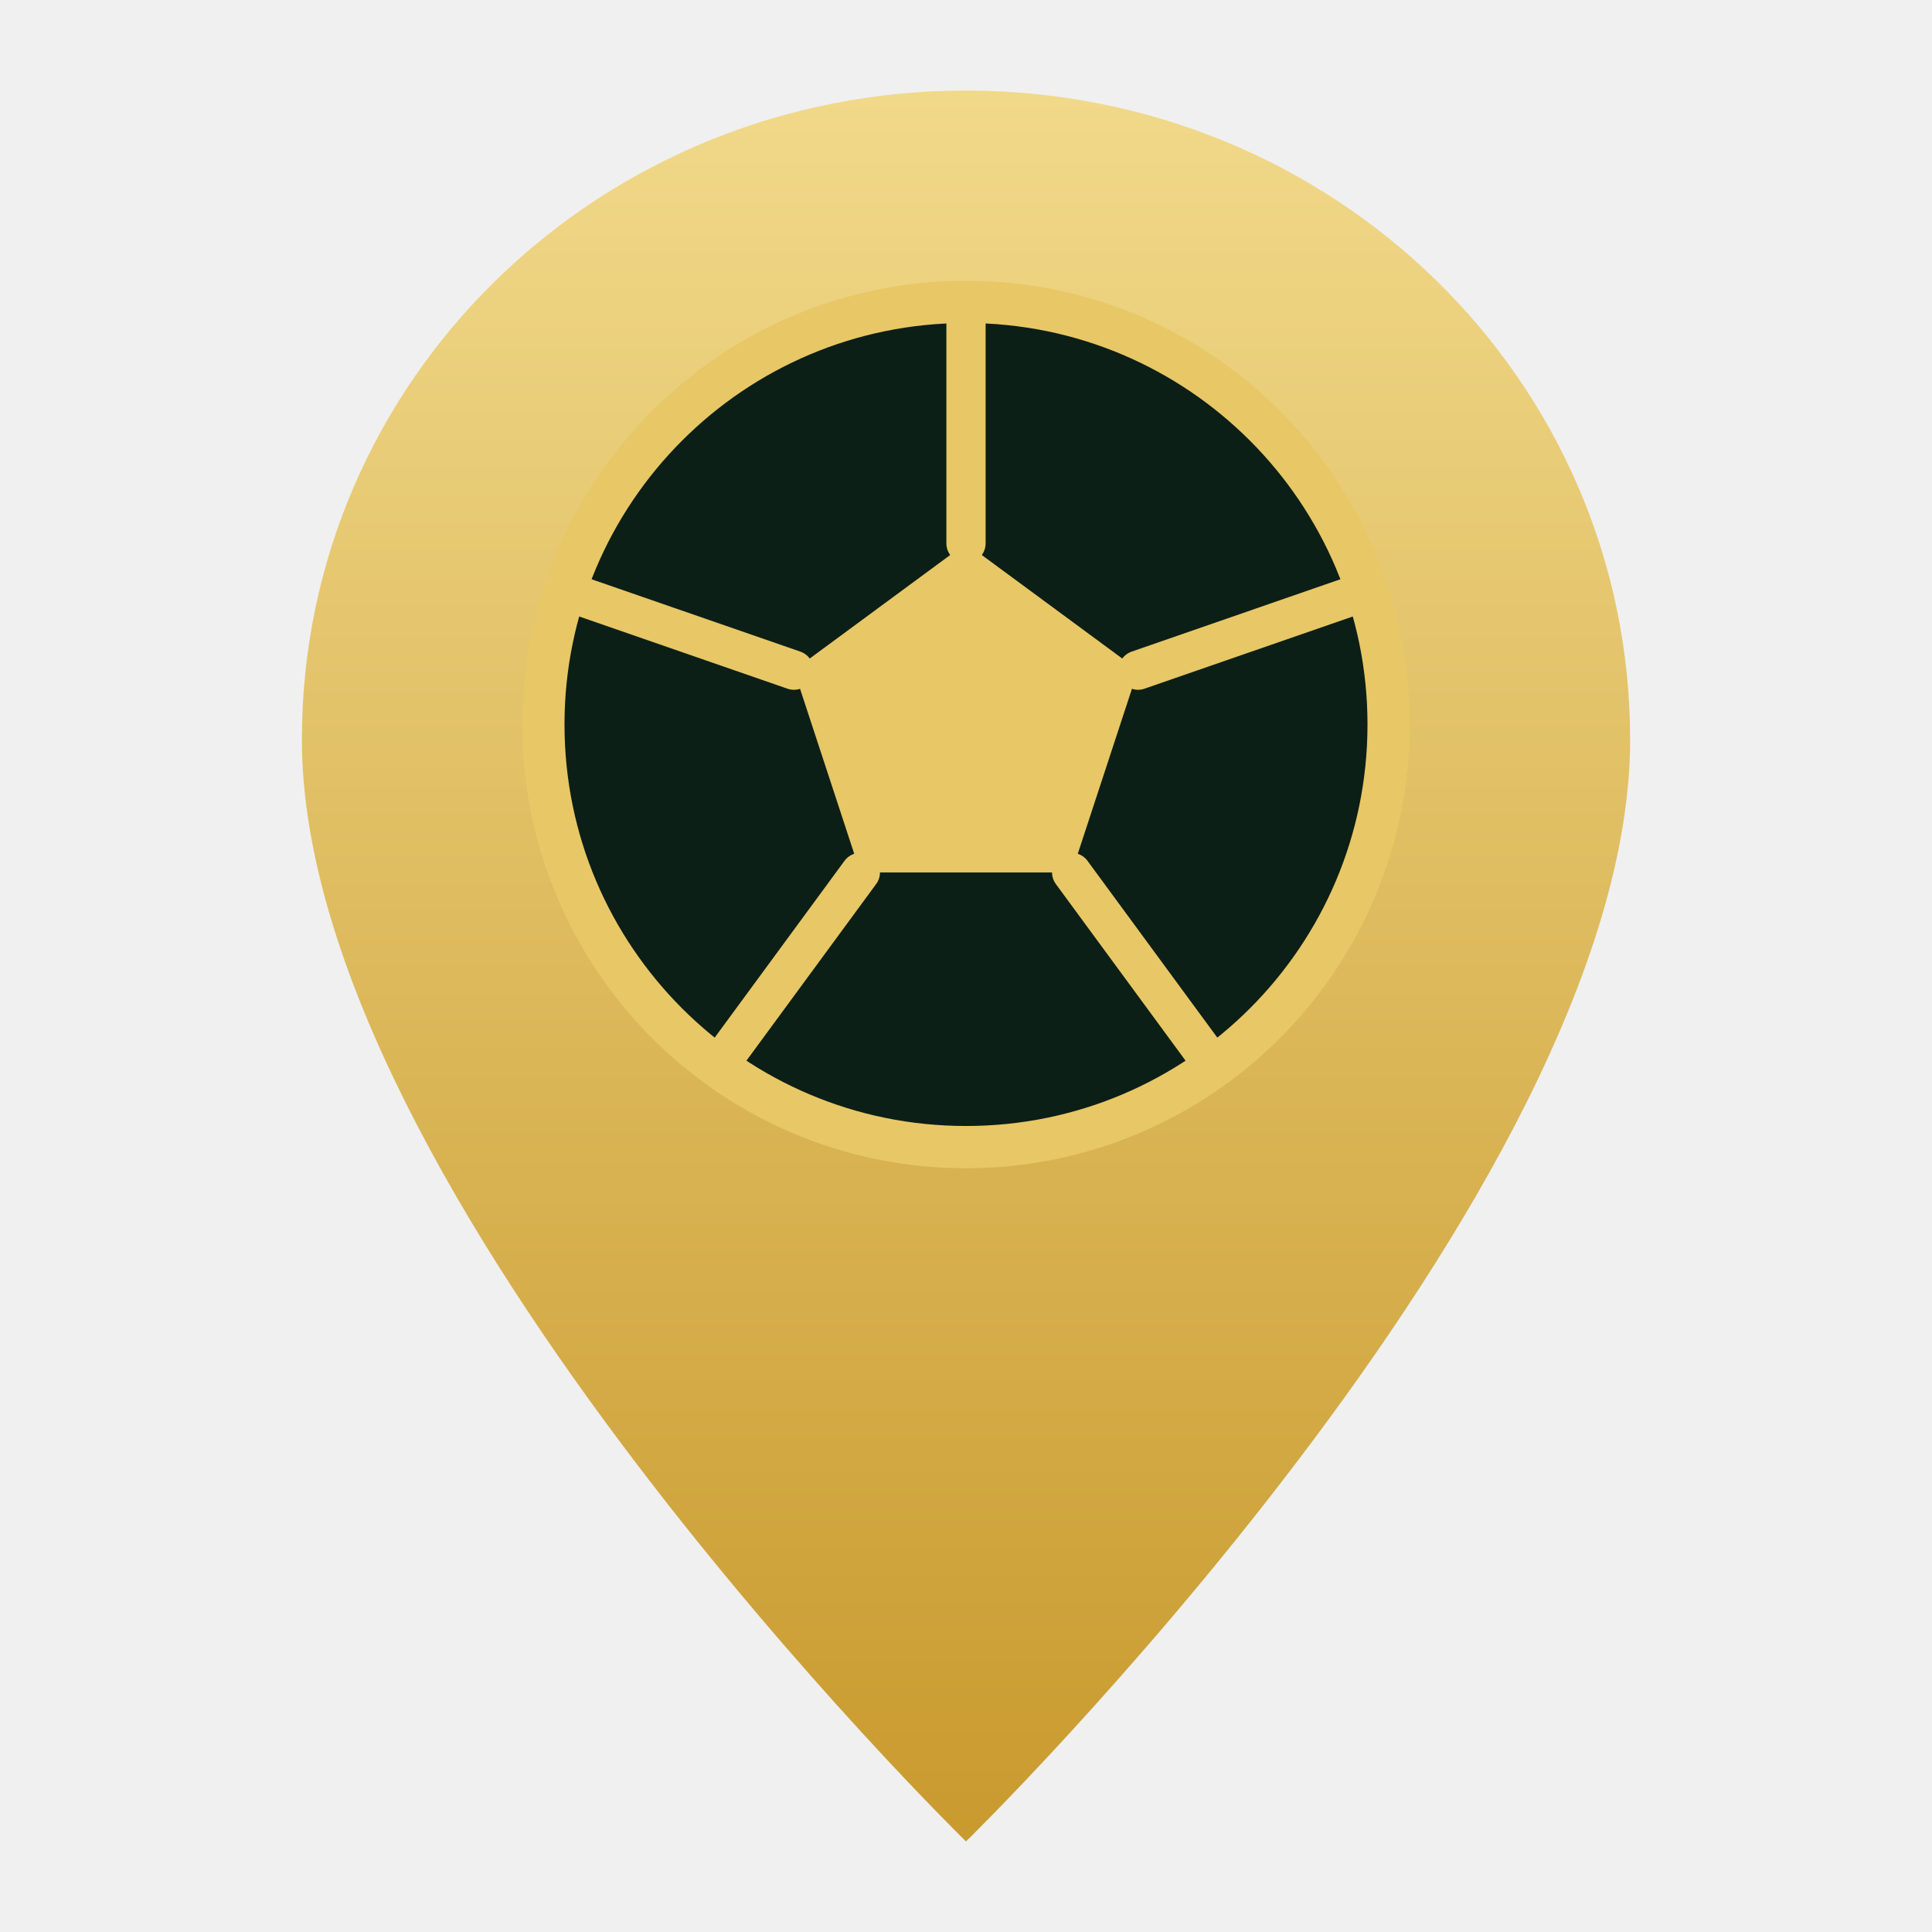
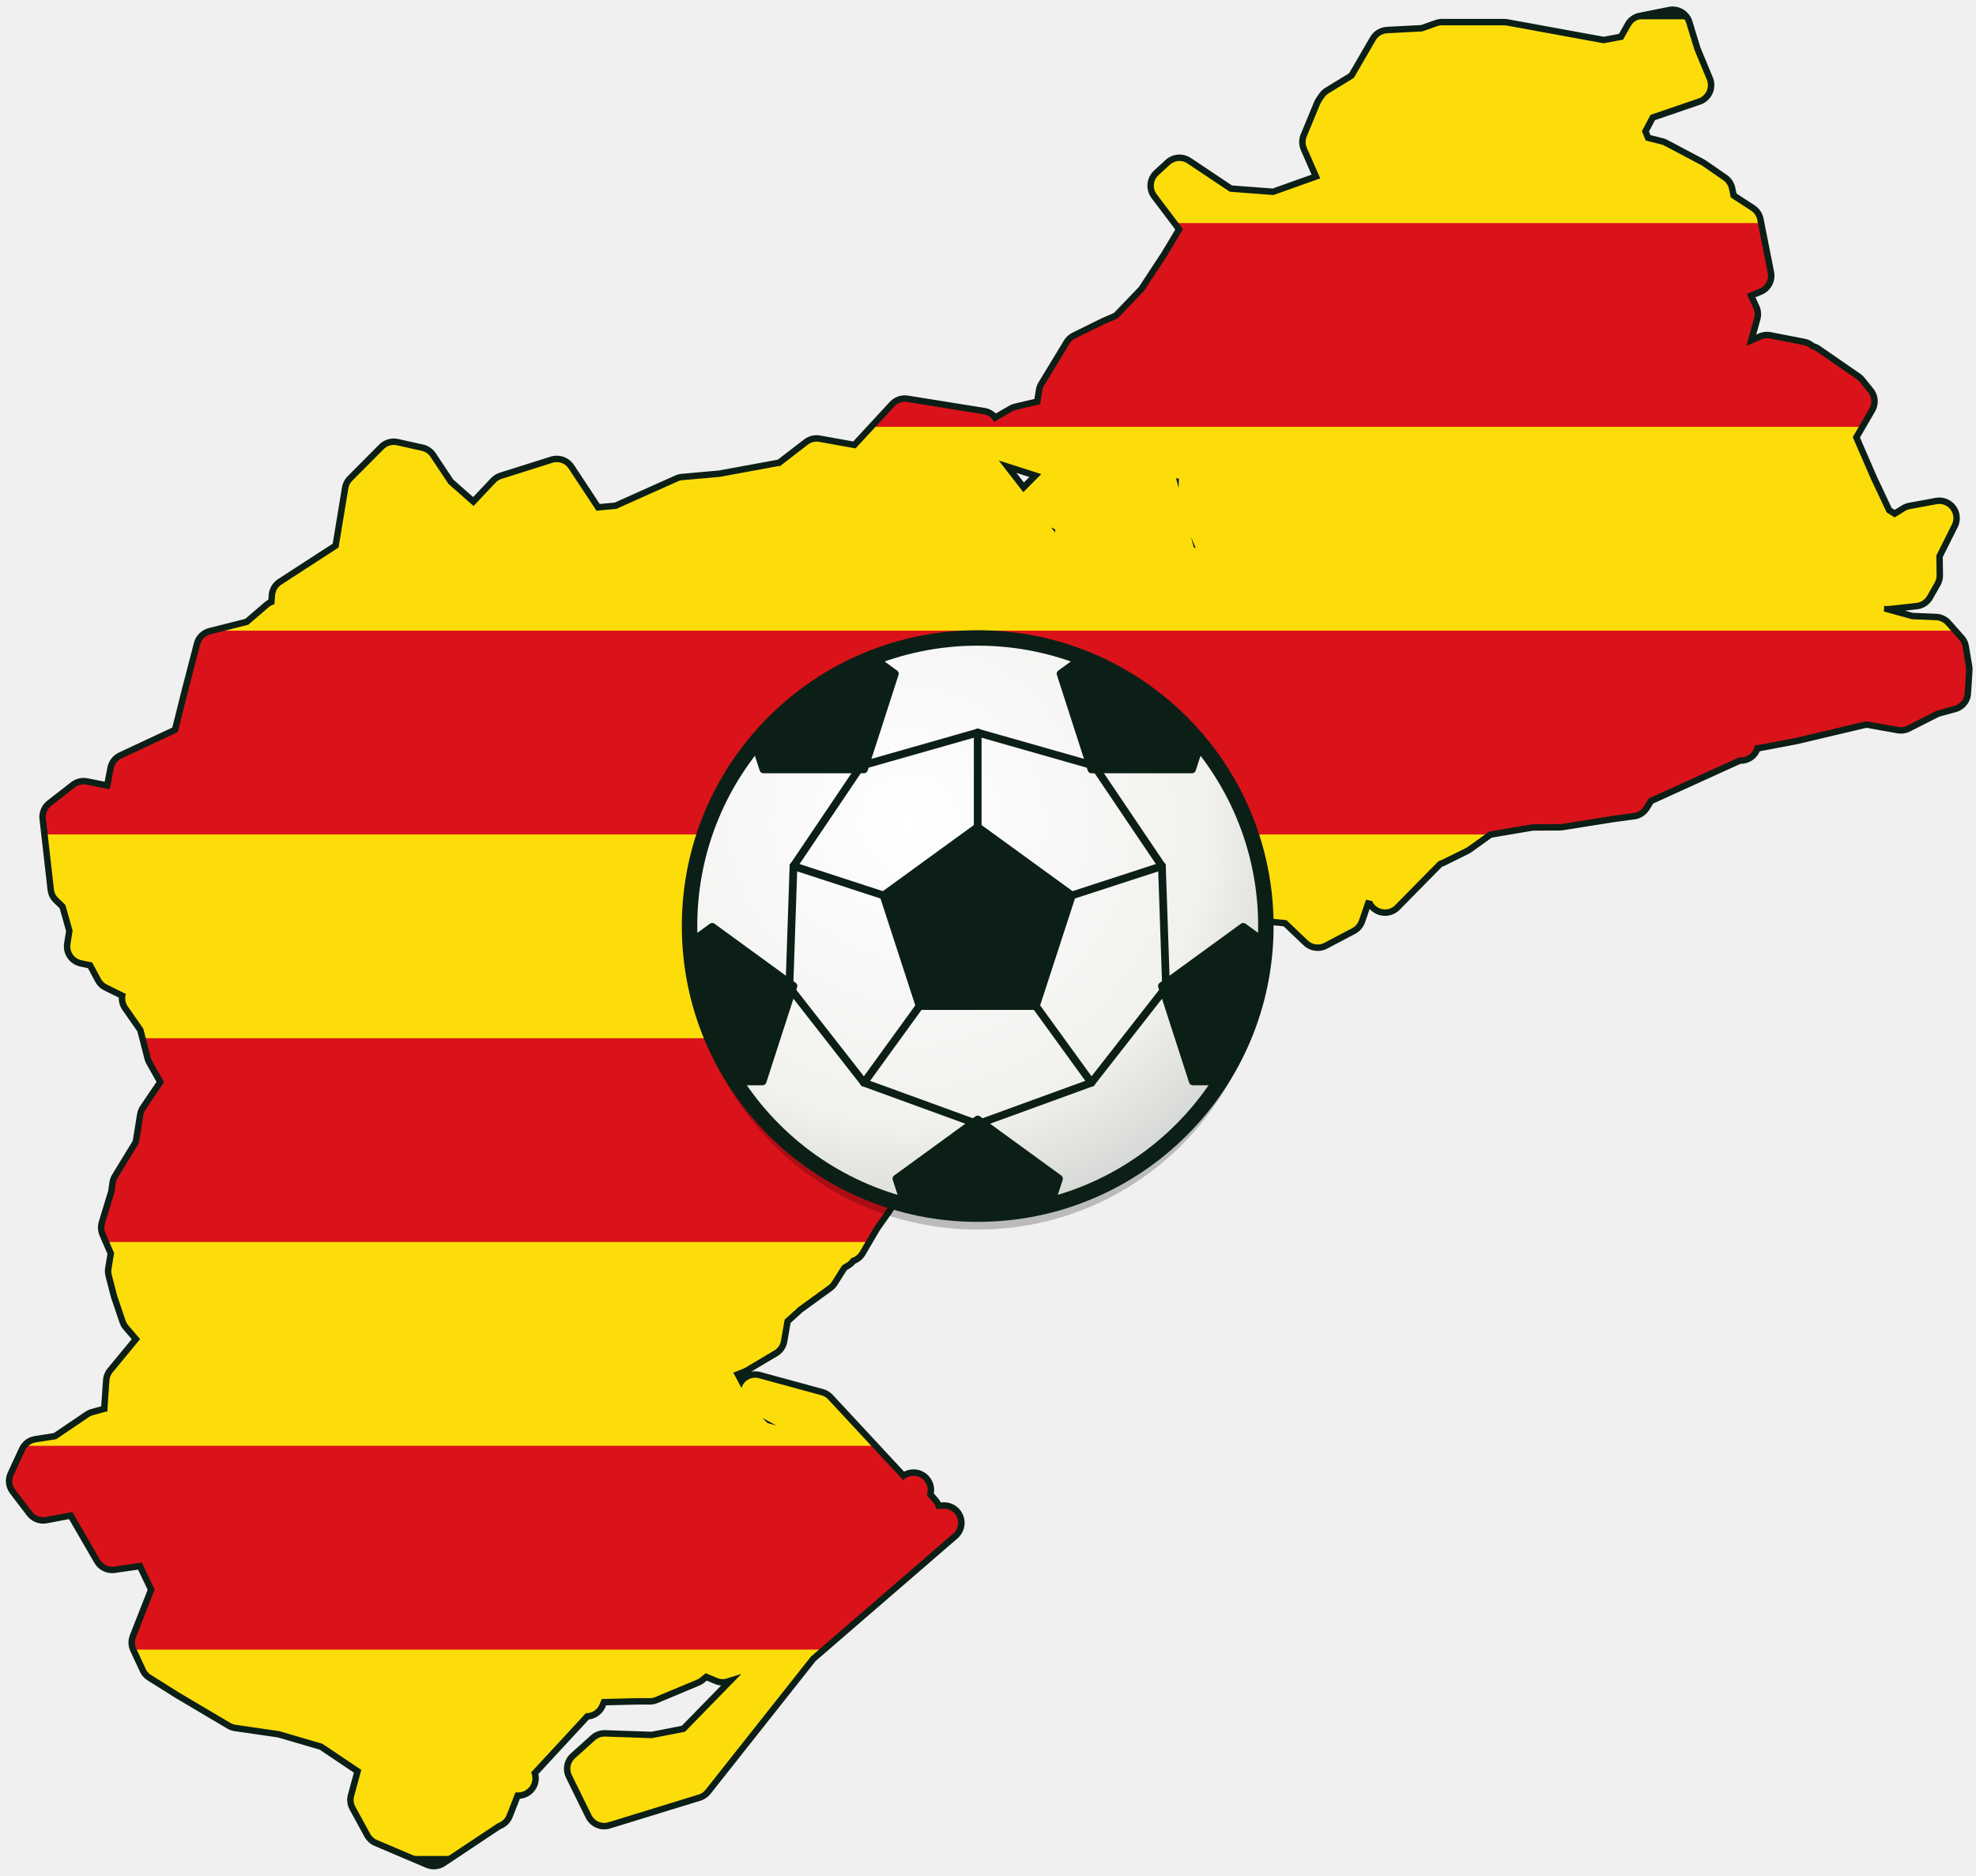
- <svg xmlns="http://www.w3.org/2000/svg" viewBox="0 0 64 64" role="img" aria-label="Futbol Tarragona">
+ <svg xmlns="http://www.w3.org/2000/svg" viewBox="18 12 768 729" role="img" aria-label="Futbol Tarragona">
  <defs>
-     <linearGradient id="g" x1="0" y1="0" x2="0" y2="1">
-       <stop offset="0" stop-color="#f1d98a" />
-       <stop offset="1" stop-color="#c99a2e" />
-     </linearGradient>
+     <mask id="prov" maskUnits="userSpaceOnUse" x="0" y="0" width="900" height="800">
+       <path d="M669.67,220.1 L656.23,211.12 L664.32,204.97 L663.18,188.01 L708.57,170.93 L717.93,151.54 L704.75,148.98 L688.39,156.19 L694.48,134.1 L689.44,123.34 L699.67,119.18 L695.58,98.5 L685.79,92.14 L679.35,101.01 L653.57,118.8 L635.31,117.27 L621.17,122.48 L611.17,110.43 L600.93,123.56 L585.68,137.68 L576.84,153.31 L564.79,161.22 L555.77,187.41 L536.61,196.79 L522.51,202.78 L512.07,207.03 L497.44,200.43 L481.8,194.87 L481.39,207.48 L492.84,235.12 L510.65,239.41 L518.78,242.85 L525.81,256.63 L539.65,262.3 L558.53,267.73 L565.89,272.2 L580.12,277.26 L579.83,263.18 L590.76,256.09 L599.93,253.73 L609.36,262.0 L620.6,268.78 L624.31,263.03 L625.44,256.65 L621.16,255.95 L621.15,252.92 L626.19,250.82 L635.97,249.18 L657.97,250.37 L669.09,243.56 L652.77,232.69 L668.21,222.42 L669.67,220.1Z M355.58,453.07 L375.12,456.74 L389.57,438.81 L407.88,420.67 L411.05,421.15 L412.51,420.99 L440.96,385.61 L460.57,377.82 L467.41,374.12 L471.42,370.49 L480.3,368.88 L484.77,368.65 L492.41,369.24 L495.62,340.02 L504.67,341.9 L511.35,332.39 L514.51,324.8 L537.43,339.92 L535.19,326.0 L531.75,319.76 L535.03,322.95 L539.72,320.95 L520.89,298.0 L533.55,286.18 L538.05,268.48 L521.07,246.38 L517.71,239.16 L501.55,239.77 L477.28,228.67 L469.52,198.32 L461.74,193.16 L453.07,191.55 L447.86,177.53 L435.71,191.06 L419.24,207.59 L433.81,214.4 L432.73,235.74 L414.73,249.31 L407.27,268.18 L385.84,282.54 L392.16,291.36 L397.69,298.12 L391.03,321.56 L379.11,337.35 L362.38,330.6 L364.72,336.52 L377.07,350.01 L382.2,362.14 L375.6,356.12 L373.06,364.36 L373.06,372.11 L364.84,376.61 L344.03,386.78 L337.98,401.79 L334.17,417.02 L342.2,431.77 L357.24,451.56 L355.58,453.07Z M282.07,601.14 L322.52,609.03 L348.1,616.98 L376.5,599.65 L372.26,594.82 L373.06,591.21 L368.44,594.84 L335.82,559.72 L311.5,553.09 L313.59,556.55 L336.78,569.16 L334.21,569.16 L326.75,573.81 L315.22,570.62 L313.87,570.57 L305.73,562.38 L295.56,543.38 L299.13,541.27 L304.98,538.91 L316.11,532.28 L317.87,522.19 L324.89,515.85 L336.69,507.28 L341.29,499.98 L344.26,498.13 L347.55,493.0 L347.44,495.79 L353.2,485.96 L358.26,478.78 L361.19,473.23 L363.04,469.77 L367.03,465.6 L372.38,459.43 L358.66,452.76 L294.49,450.84 L285.99,453.33 L276.03,450.3 L248.08,459.46 L237.64,453.06 L236.27,437.43 L230.66,426.39 L231.88,415.78 L223.55,403.3 L212.34,411.79 L196.66,416.51 L191.56,423.94 L177.32,426.5 L164.93,437.49 L142.6,444.04 L136.03,450.05 L127.51,451.32 L126.81,461.74 L123.64,474.89 L125.43,489.88 L108.87,511.84 L97.58,520.2 L77.25,535.4 L66.01,549.04 L65.27,559.85 L78.89,570.29 L86.75,580.45 L106.76,574.51 L139.24,578.9 L170.87,589.34 L192.51,589.6 L202.14,585.29 L212.04,583.08 L224.57,580.59 L253.61,611.29 L282.07,601.14Z M690.29,272.39 L699.98,296.29 L714.84,293.48 L743.18,286.77 L756.8,289.19 L768.76,283.13 L776.1,281.11 L776.66,272.18 L775.35,264.4 L770.21,258.6 L760.22,258.19 L744.39,253.81 L745.37,239.4 L751.45,242.11 L762.22,240.92 L765.18,235.72 L765.06,226.7 L771.71,213.41 L761.31,215.33 L754.39,219.63 L747.0,215.02 L740.14,200.46 L731.95,181.57 L739.81,168.02 L736.43,163.85 L720.84,153.09 L704.42,169.22 L652.53,193.8 L663.43,207.52 L650.59,215.94 L669.67,220.1 L652.58,230.45 L668.97,240.9 L659.21,247.5 L650.66,263.66 L653.5,271.34 L669.99,276.27 L690.29,272.39Z M611.17,110.43 L621.17,122.48 L635.31,117.27 L653.57,118.8 L679.35,101.01 L685.79,92.14 L684.61,86.57 L676.55,81.0 L662.33,73.48 L653.57,71.28 L650.1,62.65 L655.66,52.17 L676.3,45.1 L671.38,33.23 L668.1,22.52 L656.6,24.81 L652.38,32.34 L641.28,34.42 L602.7,27.36 L578.45,27.34 L571.85,29.67 L557.43,30.42 L548.26,46.24 L537.29,52.95 L536.15,54.62 L530.94,67.22 L538.53,84.55 L513.71,93.39 L494.13,91.91 L476.41,80.08 L471.95,84.19 L484.4,100.69 L478.82,110.09 L476.01,114.72 L466.93,128.56 L455.62,140.35 L449.56,142.99 L438.36,148.5 L428.5,164.75 L427.12,173.66 L414.2,176.68 L401.81,183.83 L429.38,192.67 L447.06,175.3 L450.33,193.4 L457.39,190.05 L480.23,193.04 L487.67,198.2 L500.0,204.1 L521.3,204.48 L535.13,199.15 L547.49,191.72 L562.56,167.98 L570.3,153.8 L579.6,140.6 L596.62,125.75 L609.59,114.31 L611.17,110.43Z M88.23,581.02 L79.53,573.16 L77.06,561.55 L55.61,567.46 L41.92,576.73 L32.72,578.17 L28.29,587.76 L34.81,596.31 L48.91,593.64 L61.59,615.55 L76.33,613.44 L84.11,629.71 L75.93,650.54 L79.64,658.49 L90.72,665.44 L110.36,677.07 L127.69,679.59 L145.66,684.84 L164.77,697.68 L160.94,711.71 L166.69,722.23 L186.62,730.7 L208.73,715.98 L209.79,715.53 L214.55,703.41 L219.42,703.29 L217.75,700.14 L242.18,673.71 L240.72,671.99 L243.45,672.72 L245.43,671.51 L245.12,668.17 L245.93,672.49 L248.17,667.08 L265.66,666.65 L270.55,666.66 L286.68,659.91 L291.4,656.12 L298.88,659.25 L305.94,657.02 L313.26,657.46 L318.09,658.39 L286.98,690.27 L271.84,693.23 L252.97,692.59 L245.18,699.6 L252.83,715.16 L287.9,704.37 L329.18,652.19 L384.91,604.01 L367.7,604.99 L330.41,615.67 L288.66,606.43 L241.09,609.75 L219.38,584.37 L208.93,584.87 L200.99,587.52 L189.8,588.91 L162.56,590.99 L133.94,576.43 L104.57,580.63 L88.23,581.02Z M400.56,192.76 L399.46,178.48 L369.68,173.69 L352.52,192.26 L335.38,189.18 L321.45,199.92 L314.82,204.78 L302.12,208.69 L296.65,221.51 L291.45,241.16 L289.05,254.99 L295.38,266.56 L285.51,277.51 L283.43,297.12 L293.71,320.32 L291.57,326.28 L297.7,329.64 L303.97,339.37 L314.08,347.46 L329.55,348.88 L341.78,365.31 L353.88,365.01 L357.12,353.67 L367.87,345.77 L359.62,332.2 L373.23,338.95 L391.47,325.65 L399.91,301.66 L386.65,289.67 L404.89,280.04 L401.86,252.58 L427.28,239.94 L435.55,236.79 L419.73,217.49 L400.56,192.76Z M302.12,208.69 L314.82,204.78 L321.27,198.65 L298.56,202.83 L283.68,204.16 L258.95,215.23 L247.06,216.31 L234.4,197.15 L214.62,203.4 L202.41,216.35 L188.09,203.72 L180.71,192.62 L171.04,190.47 L158.81,202.77 L154.62,228.14 L130.41,243.85 L129.48,256.02 L125.42,273.26 L149.13,264.64 L165.69,263.39 L184.03,276.22 L194.49,295.98 L192.16,306.28 L190.32,312.81 L207.74,328.61 L211.81,346.93 L199.56,366.58 L197.71,371.78 L216.24,378.61 L218.8,388.75 L227.6,396.41 L223.72,404.35 L231.88,415.78 L230.66,426.39 L236.27,437.43 L238.68,448.55 L246.32,457.0 L272.21,451.24 L284.44,450.4 L291.64,451.89 L340.51,454.44 L347.64,444.78 L335.81,418.36 L335.03,413.31 L338.94,396.36 L354.75,371.15 L367.91,375.73 L374.89,370.41 L372.26,360.65 L381.17,355.8 L381.8,358.89 L367.87,345.77 L357.12,353.67 L353.88,365.01 L341.78,365.31 L329.55,348.88 L314.08,347.46 L303.97,339.37 L297.7,329.64 L292.55,325.61 L293.81,322.48 L282.89,302.29 L279.75,284.09 L298.07,267.27 L287.7,261.5 L287.7,247.06 L295.99,233.79 L300.23,214.12 L302.12,208.69Z M507.51,363.15 L520.41,364.4 L530.15,373.67 L540.98,367.96 L545.32,355.37 L552.7,356.94 L556.68,354.33 L553.44,347.42 L558.4,344.99 L559.83,346.32 L563.97,342.02 L570.53,342.06 L569.96,339.71 L572.45,340.62 L564.25,348.35 L556.32,360.04 L574.07,342.01 L576.12,341.29 L585.28,336.76 L594.62,330.06 L613.06,326.93 L624.23,326.86 L644.05,323.71 L652.22,322.61 L655.04,318.09 L693.92,300.39 L694.6,300.92 L691.16,280.47 L674.83,275.14 L656.74,269.72 L646.42,264.05 L657.97,250.37 L635.97,249.18 L626.19,250.82 L621.15,252.92 L621.16,255.95 L625.44,256.65 L624.31,263.03 L619.86,268.08 L609.36,262.0 L599.93,253.73 L590.76,256.09 L579.83,263.18 L580.12,277.26 L565.89,272.2 L558.53,267.73 L543.09,256.44 L539.16,263.6 L536.73,280.16 L523.84,296.68 L537.92,315.91 L537.68,325.12 L538.42,319.96 L533.75,324.53 L537.31,338.48 L523.09,330.38 L510.56,331.0 L510.77,344.02 L499.03,336.37 L507.51,363.15Z M143.55,267.11 L128.78,262.98 L126.01,252.23 L117.1,259.89 L101.11,263.92 L96.36,282.24 L91.79,300.48 L67.61,311.79 L65.01,325.29 L50.51,322.41 L41.3,329.58 L44.43,357.13 L48.31,360.87 L51.85,373.48 L50.82,379.91 L57.49,381.31 L62.04,389.85 L73.36,395.44 L72.16,400.08 L78.78,409.55 L81.91,421.76 L88.23,432.96 L79.17,446.35 L77.22,458.34 L68.44,472.75 L67.87,476.71 L64.06,489.21 L68.04,498.43 L66.76,506.18 L68.84,514.2 L72.04,523.64 L81.3,534.41 L87.26,537.04 L104.81,517.91 L122.89,493.87 L124.42,480.6 L124.31,469.28 L128.07,455.49 L131.86,449.87 L137.7,445.34 L150.2,441.64 L170.31,427.62 L186.27,428.85 L196.43,419.04 L204.67,415.15 L216.58,407.09 L228.05,399.53 L222.69,389.81 L216.82,381.29 L207.36,371.06 L195.75,367.38 L211.66,349.96 L220.86,333.75 L187.63,317.56 L192.56,308.19 L191.83,299.5 L186.53,279.51 L169.12,267.76 L153.67,260.35 L143.55,267.11Z" fill="#fff" stroke="#fff" stroke-width="11" stroke-linejoin="round" />
+     </mask>
+     <clipPath id="ball">
+       <circle cx="398" cy="372" r="112" />
+     </clipPath>
+     <radialGradient id="sh" cx="38%" cy="32%" r="75%">
+       <stop offset="0" stop-color="#fff" />
+       <stop offset=".7" stop-color="#f1f1ee" />
+       <stop offset="1" stop-color="#cfd3cf" />
+     </radialGradient>
  </defs>
-   <path d="M32 3C19.8 3 10 12.6 10 24.5 10 39.5 32 61 32 61S54 39.5 54 24.5C54 12.6 44.2 3 32 3Z" fill="url(#g)" />
-   <circle cx="32" cy="24" r="14" fill="#0c1f16" />
-   <circle cx="32" cy="24" r="14" fill="none" stroke="#e8c766" stroke-width="1.4" />
-   <g stroke="#e8c766" stroke-width="1.3" stroke-linecap="round">
-     <line x1="32" y1="18" x2="32" y2="10.2" />
-     <line x1="37.7" y1="22.2" x2="45.2" y2="19.6" />
-     <line x1="35.5" y1="28.9" x2="40.2" y2="35.3" />
-     <line x1="28.5" y1="28.9" x2="23.8" y2="35.3" />
-     <line x1="26.3" y1="22.2" x2="18.8" y2="19.6" />
+   <path d="M669.67,220.1 L656.23,211.12 L664.32,204.97 L663.18,188.01 L708.57,170.93 L717.93,151.54 L704.75,148.98 L688.39,156.19 L694.48,134.1 L689.44,123.34 L699.67,119.18 L695.58,98.5 L685.79,92.14 L679.35,101.01 L653.57,118.8 L635.31,117.27 L621.17,122.48 L611.17,110.43 L600.93,123.56 L585.68,137.68 L576.84,153.31 L564.79,161.22 L555.77,187.41 L536.61,196.79 L522.51,202.78 L512.07,207.03 L497.44,200.43 L481.8,194.87 L481.39,207.48 L492.84,235.12 L510.65,239.41 L518.78,242.85 L525.81,256.63 L539.65,262.3 L558.53,267.73 L565.89,272.2 L580.12,277.26 L579.83,263.18 L590.76,256.09 L599.93,253.73 L609.36,262.0 L620.6,268.78 L624.31,263.03 L625.44,256.65 L621.16,255.95 L621.15,252.92 L626.19,250.82 L635.97,249.18 L657.97,250.37 L669.09,243.56 L652.77,232.69 L668.21,222.42 L669.67,220.1Z M355.58,453.07 L375.12,456.74 L389.57,438.81 L407.88,420.67 L411.05,421.15 L412.51,420.99 L440.96,385.61 L460.57,377.82 L467.41,374.12 L471.42,370.49 L480.3,368.88 L484.77,368.65 L492.41,369.24 L495.62,340.02 L504.67,341.9 L511.35,332.39 L514.51,324.8 L537.43,339.92 L535.19,326.0 L531.75,319.76 L535.03,322.95 L539.72,320.95 L520.89,298.0 L533.55,286.18 L538.05,268.48 L521.07,246.38 L517.71,239.16 L501.55,239.77 L477.28,228.67 L469.52,198.32 L461.74,193.16 L453.07,191.55 L447.86,177.53 L435.71,191.06 L419.24,207.59 L433.81,214.4 L432.73,235.74 L414.73,249.31 L407.27,268.18 L385.84,282.54 L392.16,291.36 L397.69,298.12 L391.03,321.56 L379.11,337.35 L362.38,330.6 L364.72,336.52 L377.07,350.01 L382.2,362.14 L375.6,356.12 L373.06,364.36 L373.06,372.11 L364.84,376.61 L344.03,386.78 L337.98,401.79 L334.17,417.02 L342.2,431.77 L357.24,451.56 L355.58,453.07Z M282.07,601.14 L322.52,609.03 L348.1,616.98 L376.5,599.65 L372.26,594.82 L373.06,591.21 L368.44,594.84 L335.82,559.72 L311.5,553.09 L313.59,556.55 L336.78,569.16 L334.21,569.16 L326.75,573.81 L315.22,570.62 L313.87,570.57 L305.73,562.38 L295.56,543.38 L299.13,541.27 L304.98,538.91 L316.11,532.28 L317.87,522.19 L324.89,515.85 L336.69,507.28 L341.29,499.98 L344.26,498.13 L347.55,493.0 L347.44,495.79 L353.2,485.96 L358.26,478.78 L361.19,473.23 L363.04,469.77 L367.03,465.6 L372.38,459.43 L358.66,452.76 L294.49,450.84 L285.99,453.33 L276.03,450.3 L248.08,459.46 L237.64,453.06 L236.27,437.43 L230.66,426.39 L231.88,415.78 L223.55,403.3 L212.34,411.79 L196.66,416.51 L191.56,423.94 L177.32,426.5 L164.93,437.49 L142.6,444.04 L136.03,450.05 L127.51,451.32 L126.81,461.74 L123.64,474.89 L125.43,489.88 L108.87,511.84 L97.58,520.2 L77.25,535.4 L66.01,549.04 L65.27,559.85 L78.89,570.29 L86.75,580.45 L106.76,574.51 L139.24,578.9 L170.87,589.34 L192.51,589.6 L202.14,585.29 L212.04,583.08 L224.57,580.59 L253.61,611.29 L282.07,601.14Z M690.29,272.39 L699.98,296.29 L714.84,293.48 L743.18,286.77 L756.8,289.19 L768.76,283.13 L776.1,281.11 L776.66,272.18 L775.35,264.4 L770.21,258.6 L760.22,258.19 L744.39,253.81 L745.37,239.4 L751.45,242.11 L762.22,240.92 L765.18,235.72 L765.06,226.7 L771.71,213.41 L761.31,215.33 L754.39,219.63 L747.0,215.02 L740.14,200.46 L731.95,181.57 L739.81,168.02 L736.43,163.85 L720.84,153.09 L704.42,169.22 L652.53,193.8 L663.43,207.52 L650.59,215.94 L669.67,220.1 L652.58,230.45 L668.97,240.9 L659.21,247.5 L650.66,263.66 L653.5,271.34 L669.99,276.27 L690.29,272.39Z M611.17,110.43 L621.17,122.48 L635.31,117.27 L653.57,118.8 L679.35,101.01 L685.79,92.14 L684.61,86.57 L676.55,81.0 L662.33,73.48 L653.57,71.28 L650.1,62.65 L655.66,52.17 L676.3,45.1 L671.38,33.23 L668.1,22.52 L656.6,24.81 L652.38,32.34 L641.28,34.42 L602.7,27.36 L578.45,27.34 L571.85,29.67 L557.43,30.42 L548.26,46.24 L537.29,52.95 L536.15,54.62 L530.94,67.22 L538.53,84.55 L513.71,93.39 L494.13,91.91 L476.41,80.08 L471.95,84.19 L484.4,100.69 L478.82,110.09 L476.01,114.72 L466.93,128.56 L455.62,140.35 L449.56,142.99 L438.36,148.5 L428.5,164.75 L427.12,173.66 L414.2,176.68 L401.81,183.83 L429.38,192.67 L447.06,175.3 L450.33,193.4 L457.39,190.05 L480.23,193.04 L487.67,198.2 L500.0,204.1 L521.3,204.48 L535.13,199.15 L547.49,191.72 L562.56,167.98 L570.3,153.8 L579.6,140.6 L596.62,125.75 L609.59,114.31 L611.17,110.43Z M88.23,581.02 L79.53,573.16 L77.06,561.55 L55.61,567.46 L41.92,576.73 L32.72,578.17 L28.29,587.76 L34.81,596.31 L48.91,593.64 L61.59,615.55 L76.33,613.44 L84.11,629.71 L75.93,650.54 L79.64,658.49 L90.72,665.44 L110.36,677.07 L127.69,679.59 L145.66,684.84 L164.77,697.68 L160.94,711.71 L166.69,722.23 L186.62,730.7 L208.73,715.98 L209.79,715.53 L214.55,703.41 L219.42,703.29 L217.75,700.14 L242.18,673.71 L240.72,671.99 L243.45,672.72 L245.43,671.51 L245.12,668.17 L245.93,672.49 L248.17,667.08 L265.66,666.65 L270.55,666.66 L286.68,659.91 L291.4,656.12 L298.88,659.25 L305.94,657.02 L313.26,657.46 L318.09,658.39 L286.98,690.27 L271.84,693.23 L252.97,692.59 L245.18,699.6 L252.83,715.16 L287.9,704.37 L329.18,652.19 L384.91,604.01 L367.7,604.99 L330.41,615.67 L288.66,606.43 L241.09,609.75 L219.38,584.37 L208.93,584.87 L200.99,587.52 L189.8,588.91 L162.56,590.99 L133.94,576.43 L104.57,580.63 L88.23,581.02Z M400.56,192.76 L399.46,178.48 L369.68,173.69 L352.52,192.26 L335.38,189.18 L321.45,199.92 L314.82,204.78 L302.12,208.69 L296.65,221.51 L291.45,241.16 L289.05,254.99 L295.38,266.56 L285.51,277.51 L283.43,297.12 L293.71,320.32 L291.57,326.28 L297.7,329.64 L303.97,339.37 L314.08,347.46 L329.55,348.88 L341.78,365.31 L353.88,365.01 L357.12,353.67 L367.87,345.77 L359.62,332.2 L373.23,338.95 L391.47,325.65 L399.91,301.66 L386.65,289.67 L404.89,280.04 L401.86,252.58 L427.28,239.94 L435.55,236.79 L419.73,217.49 L400.56,192.76Z M302.12,208.69 L314.82,204.78 L321.27,198.65 L298.56,202.83 L283.68,204.16 L258.95,215.23 L247.06,216.31 L234.4,197.15 L214.62,203.4 L202.41,216.35 L188.09,203.72 L180.71,192.62 L171.04,190.47 L158.81,202.77 L154.62,228.14 L130.41,243.85 L129.48,256.02 L125.42,273.26 L149.13,264.64 L165.69,263.39 L184.03,276.22 L194.49,295.98 L192.16,306.28 L190.32,312.81 L207.74,328.61 L211.81,346.93 L199.56,366.58 L197.71,371.78 L216.24,378.61 L218.8,388.75 L227.6,396.41 L223.72,404.35 L231.88,415.78 L230.66,426.39 L236.27,437.43 L238.68,448.55 L246.32,457.0 L272.21,451.24 L284.44,450.4 L291.64,451.89 L340.51,454.44 L347.64,444.78 L335.81,418.36 L335.03,413.31 L338.94,396.36 L354.75,371.15 L367.91,375.73 L374.89,370.41 L372.26,360.65 L381.17,355.8 L381.8,358.89 L367.87,345.77 L357.12,353.67 L353.88,365.01 L341.78,365.31 L329.55,348.88 L314.08,347.46 L303.97,339.37 L297.7,329.64 L292.55,325.61 L293.81,322.48 L282.89,302.29 L279.75,284.09 L298.07,267.27 L287.7,261.5 L287.7,247.06 L295.99,233.79 L300.23,214.12 L302.12,208.69Z M507.51,363.15 L520.41,364.4 L530.15,373.67 L540.98,367.96 L545.32,355.37 L552.7,356.94 L556.68,354.33 L553.44,347.42 L558.4,344.99 L559.83,346.32 L563.97,342.02 L570.53,342.06 L569.96,339.71 L572.45,340.62 L564.25,348.35 L556.32,360.04 L574.07,342.01 L576.12,341.29 L585.28,336.76 L594.62,330.06 L613.06,326.93 L624.23,326.86 L644.05,323.71 L652.22,322.61 L655.04,318.09 L693.92,300.39 L694.6,300.92 L691.16,280.47 L674.83,275.14 L656.74,269.72 L646.42,264.05 L657.97,250.37 L635.97,249.18 L626.19,250.82 L621.15,252.92 L621.16,255.95 L625.44,256.65 L624.31,263.03 L619.86,268.08 L609.36,262.0 L599.93,253.73 L590.76,256.09 L579.83,263.18 L580.12,277.26 L565.89,272.2 L558.53,267.73 L543.09,256.44 L539.16,263.6 L536.73,280.16 L523.84,296.68 L537.92,315.91 L537.68,325.12 L538.42,319.96 L533.75,324.53 L537.31,338.48 L523.09,330.38 L510.56,331.0 L510.77,344.02 L499.03,336.37 L507.51,363.15Z M143.55,267.11 L128.78,262.98 L126.01,252.23 L117.1,259.89 L101.11,263.92 L96.36,282.24 L91.79,300.48 L67.61,311.79 L65.01,325.29 L50.51,322.41 L41.3,329.58 L44.43,357.13 L48.31,360.87 L51.85,373.48 L50.82,379.91 L57.49,381.31 L62.04,389.85 L73.36,395.44 L72.16,400.08 L78.78,409.55 L81.91,421.76 L88.23,432.96 L79.17,446.35 L77.22,458.34 L68.44,472.75 L67.87,476.71 L64.06,489.21 L68.04,498.43 L66.76,506.18 L68.84,514.2 L72.04,523.64 L81.3,534.41 L87.26,537.04 L104.81,517.91 L122.89,493.87 L124.42,480.6 L124.31,469.28 L128.07,455.49 L131.86,449.87 L137.7,445.34 L150.2,441.64 L170.31,427.62 L186.27,428.85 L196.43,419.04 L204.67,415.15 L216.58,407.09 L228.05,399.53 L222.69,389.81 L216.82,381.29 L207.36,371.06 L195.75,367.38 L211.66,349.96 L220.86,333.75 L187.63,317.56 L192.56,308.19 L191.83,299.5 L186.53,279.51 L169.12,267.76 L153.67,260.35 L143.55,267.11Z" fill="#0c1f16" stroke="#0c1f16" stroke-width="16" stroke-linejoin="round" />
+   <g mask="url(#prov)">
+     <rect x="21" y="19.50" width="762" height="80.22" fill="#fcdd09" />
+     <rect x="21" y="98.72" width="762" height="80.22" fill="#da121a" />
+     <rect x="21" y="177.94" width="762" height="80.22" fill="#fcdd09" />
+     <rect x="21" y="257.17" width="762" height="80.22" fill="#da121a" />
+     <rect x="21" y="336.39" width="762" height="80.22" fill="#fcdd09" />
+     <rect x="21" y="415.61" width="762" height="80.22" fill="#da121a" />
+     <rect x="21" y="494.83" width="762" height="80.22" fill="#fcdd09" />
+     <rect x="21" y="574.06" width="762" height="80.22" fill="#da121a" />
+     <rect x="21" y="653.28" width="762" height="80.22" fill="#fcdd09" />
  </g>
-   <polygon points="32,18 37.7,22.2 35.5,28.9 28.5,28.9 26.3,22.2" fill="#e8c766" />
+   <circle cx="398" cy="378" r="112" fill="#000" opacity=".22" />
+   <circle cx="398" cy="372" r="112" fill="url(#sh)" />
+   <g clip-path="url(#ball)" fill="#0c1f16" stroke="#0c1f16" stroke-width="3" stroke-linejoin="round" stroke-linecap="round">
+     <polygon points="398.0,333.5 434.6,360.1 420.6,403.1 375.4,403.1 361.4,360.1" />
+     <line x1="398.0" y1="333.5" x2="398.0" y2="296.8" />
+     <line x1="398.0" y1="296.8" x2="352.7" y2="309.7" />
+     <line x1="398.0" y1="296.8" x2="443.3" y2="309.7" />
+     <line x1="434.6" y1="360.1" x2="469.6" y2="348.7" />
+     <line x1="469.6" y1="348.7" x2="443.3" y2="309.7" />
+     <line x1="469.6" y1="348.7" x2="471.2" y2="395.8" />
+     <line x1="420.6" y1="403.1" x2="442.2" y2="432.9" />
+     <line x1="442.2" y1="432.9" x2="471.2" y2="395.8" />
+     <line x1="442.2" y1="432.9" x2="398.0" y2="449.0" />
+     <line x1="375.4" y1="403.1" x2="353.8" y2="432.9" />
+     <line x1="353.8" y1="432.9" x2="398.0" y2="449.0" />
+     <line x1="353.8" y1="432.9" x2="324.8" y2="395.8" />
+     <line x1="361.4" y1="360.1" x2="326.4" y2="348.7" />
+     <line x1="326.4" y1="348.7" x2="324.8" y2="395.8" />
+     <line x1="326.4" y1="348.7" x2="352.7" y2="309.7" />
+     <polygon points="442.2,311.1 430.2,273.9 461.8,251.0 493.4,273.9 481.3,311.1" />
+     <polygon points="469.6,395.3 501.2,372.3 532.8,395.3 520.7,432.4 481.6,432.4" />
+     <polygon points="398.0,447.2 429.6,470.2 417.5,507.4 378.5,507.4 366.4,470.2" />
+     <polygon points="326.4,395.3 314.4,432.4 275.3,432.4 263.2,395.3 294.8,372.3" />
+     <polygon points="353.8,311.1 314.7,311.1 302.6,273.9 334.2,251.0 365.8,273.9" />
+   </g>
+   <circle cx="398" cy="372" r="112" fill="none" stroke="#0c1f16" stroke-width="6" />
</svg>
